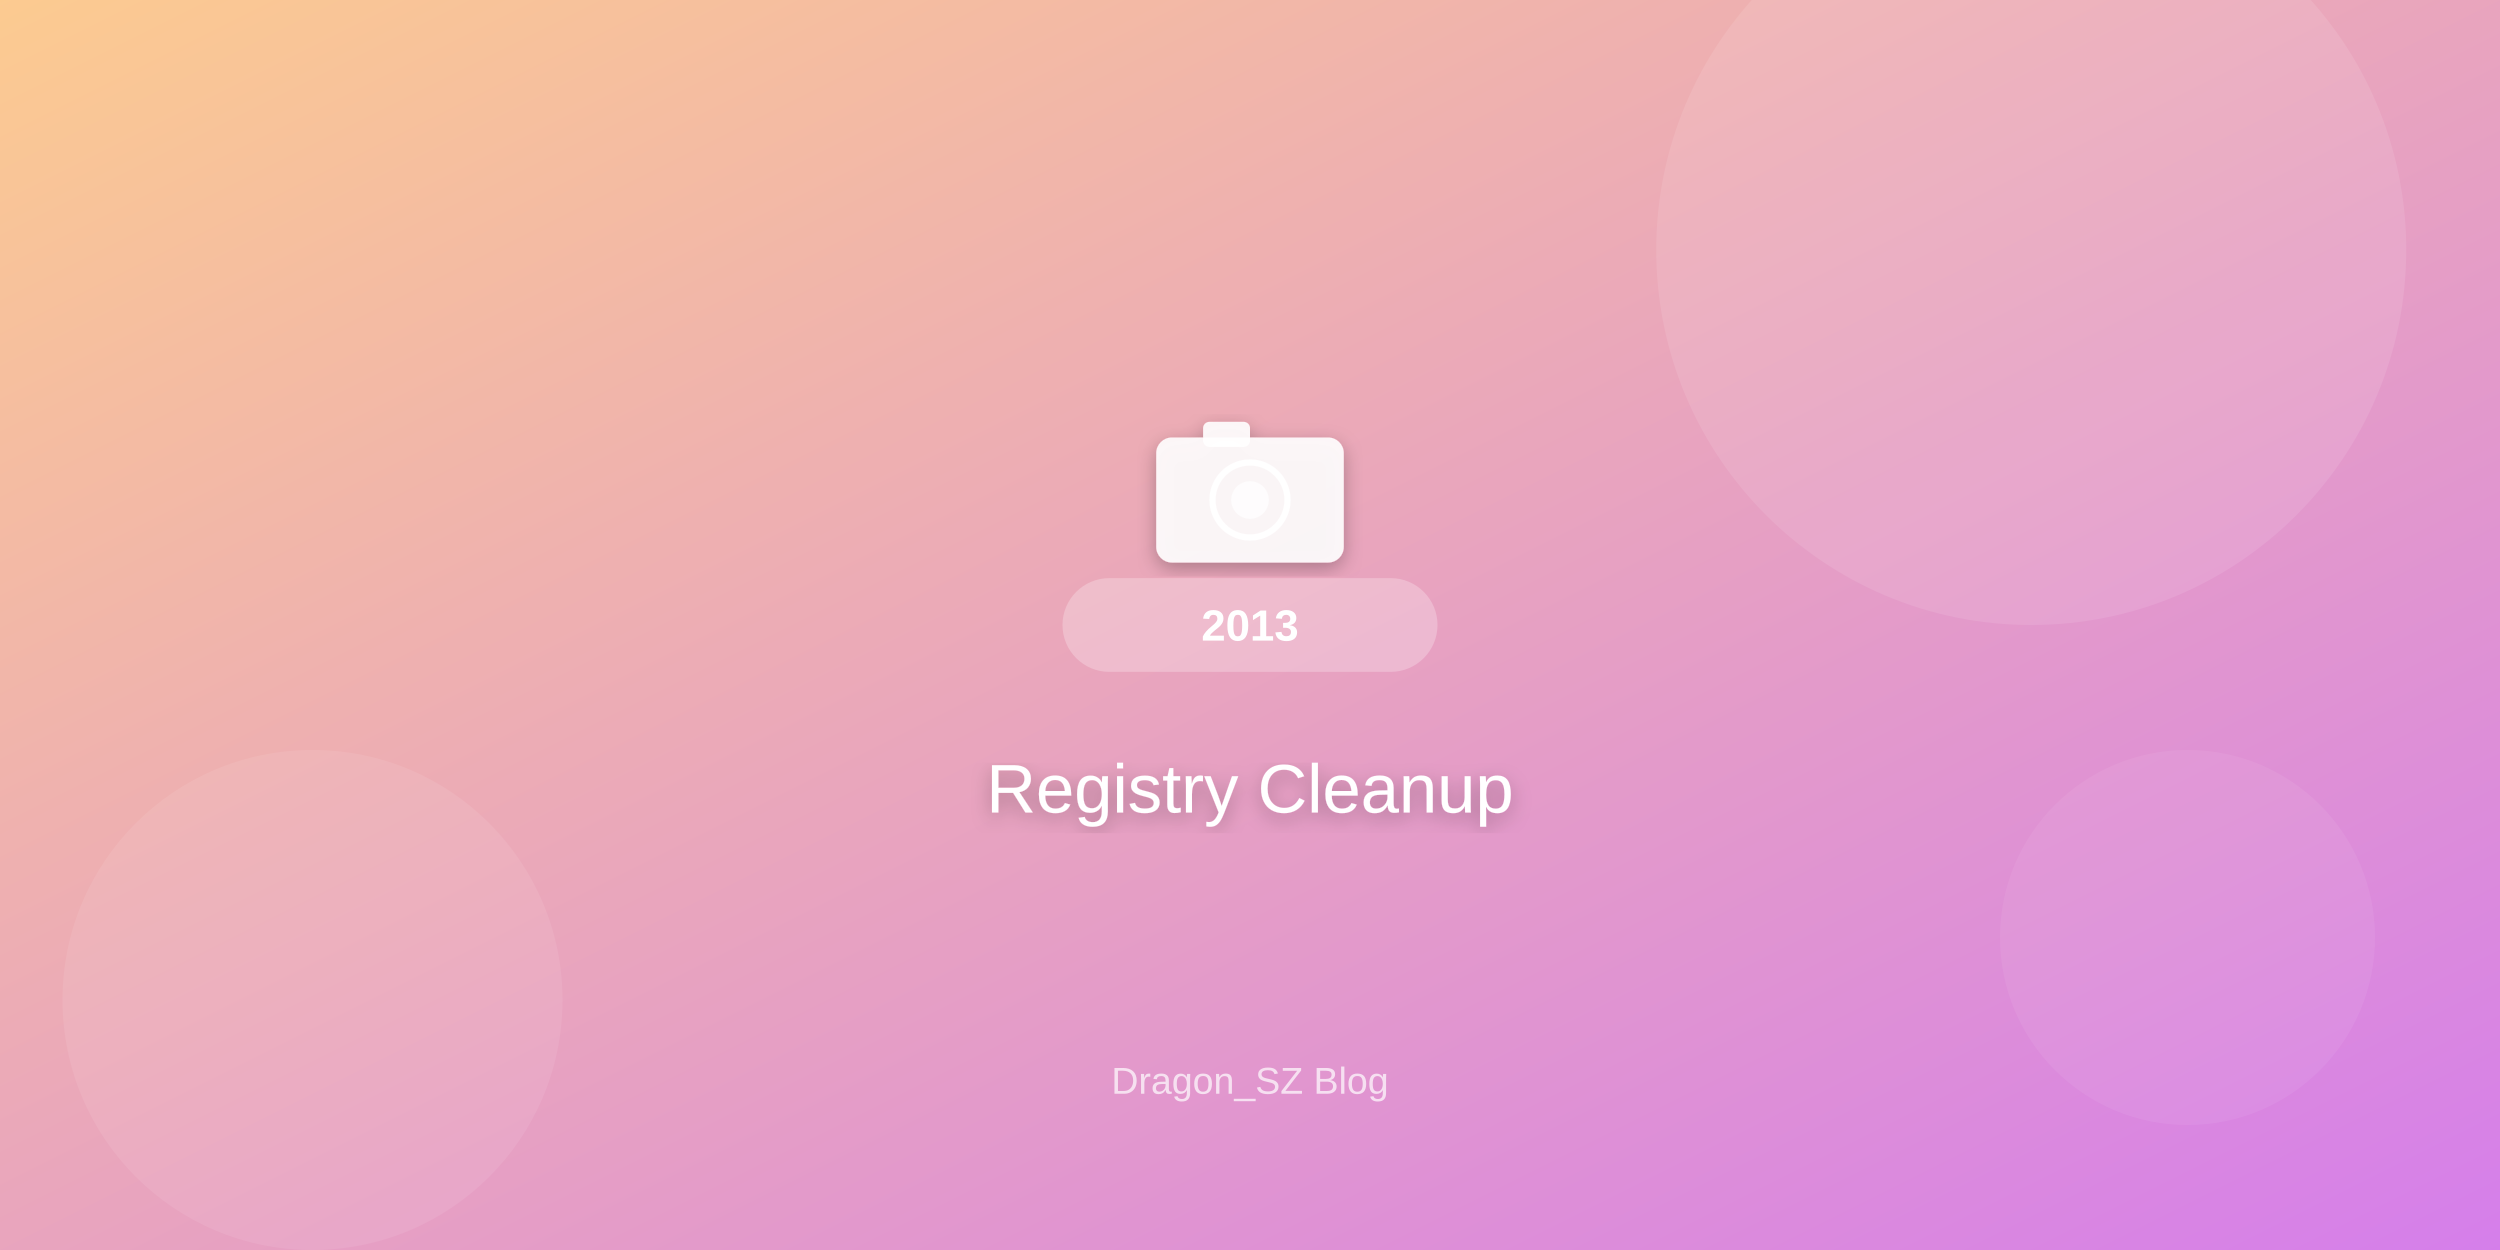
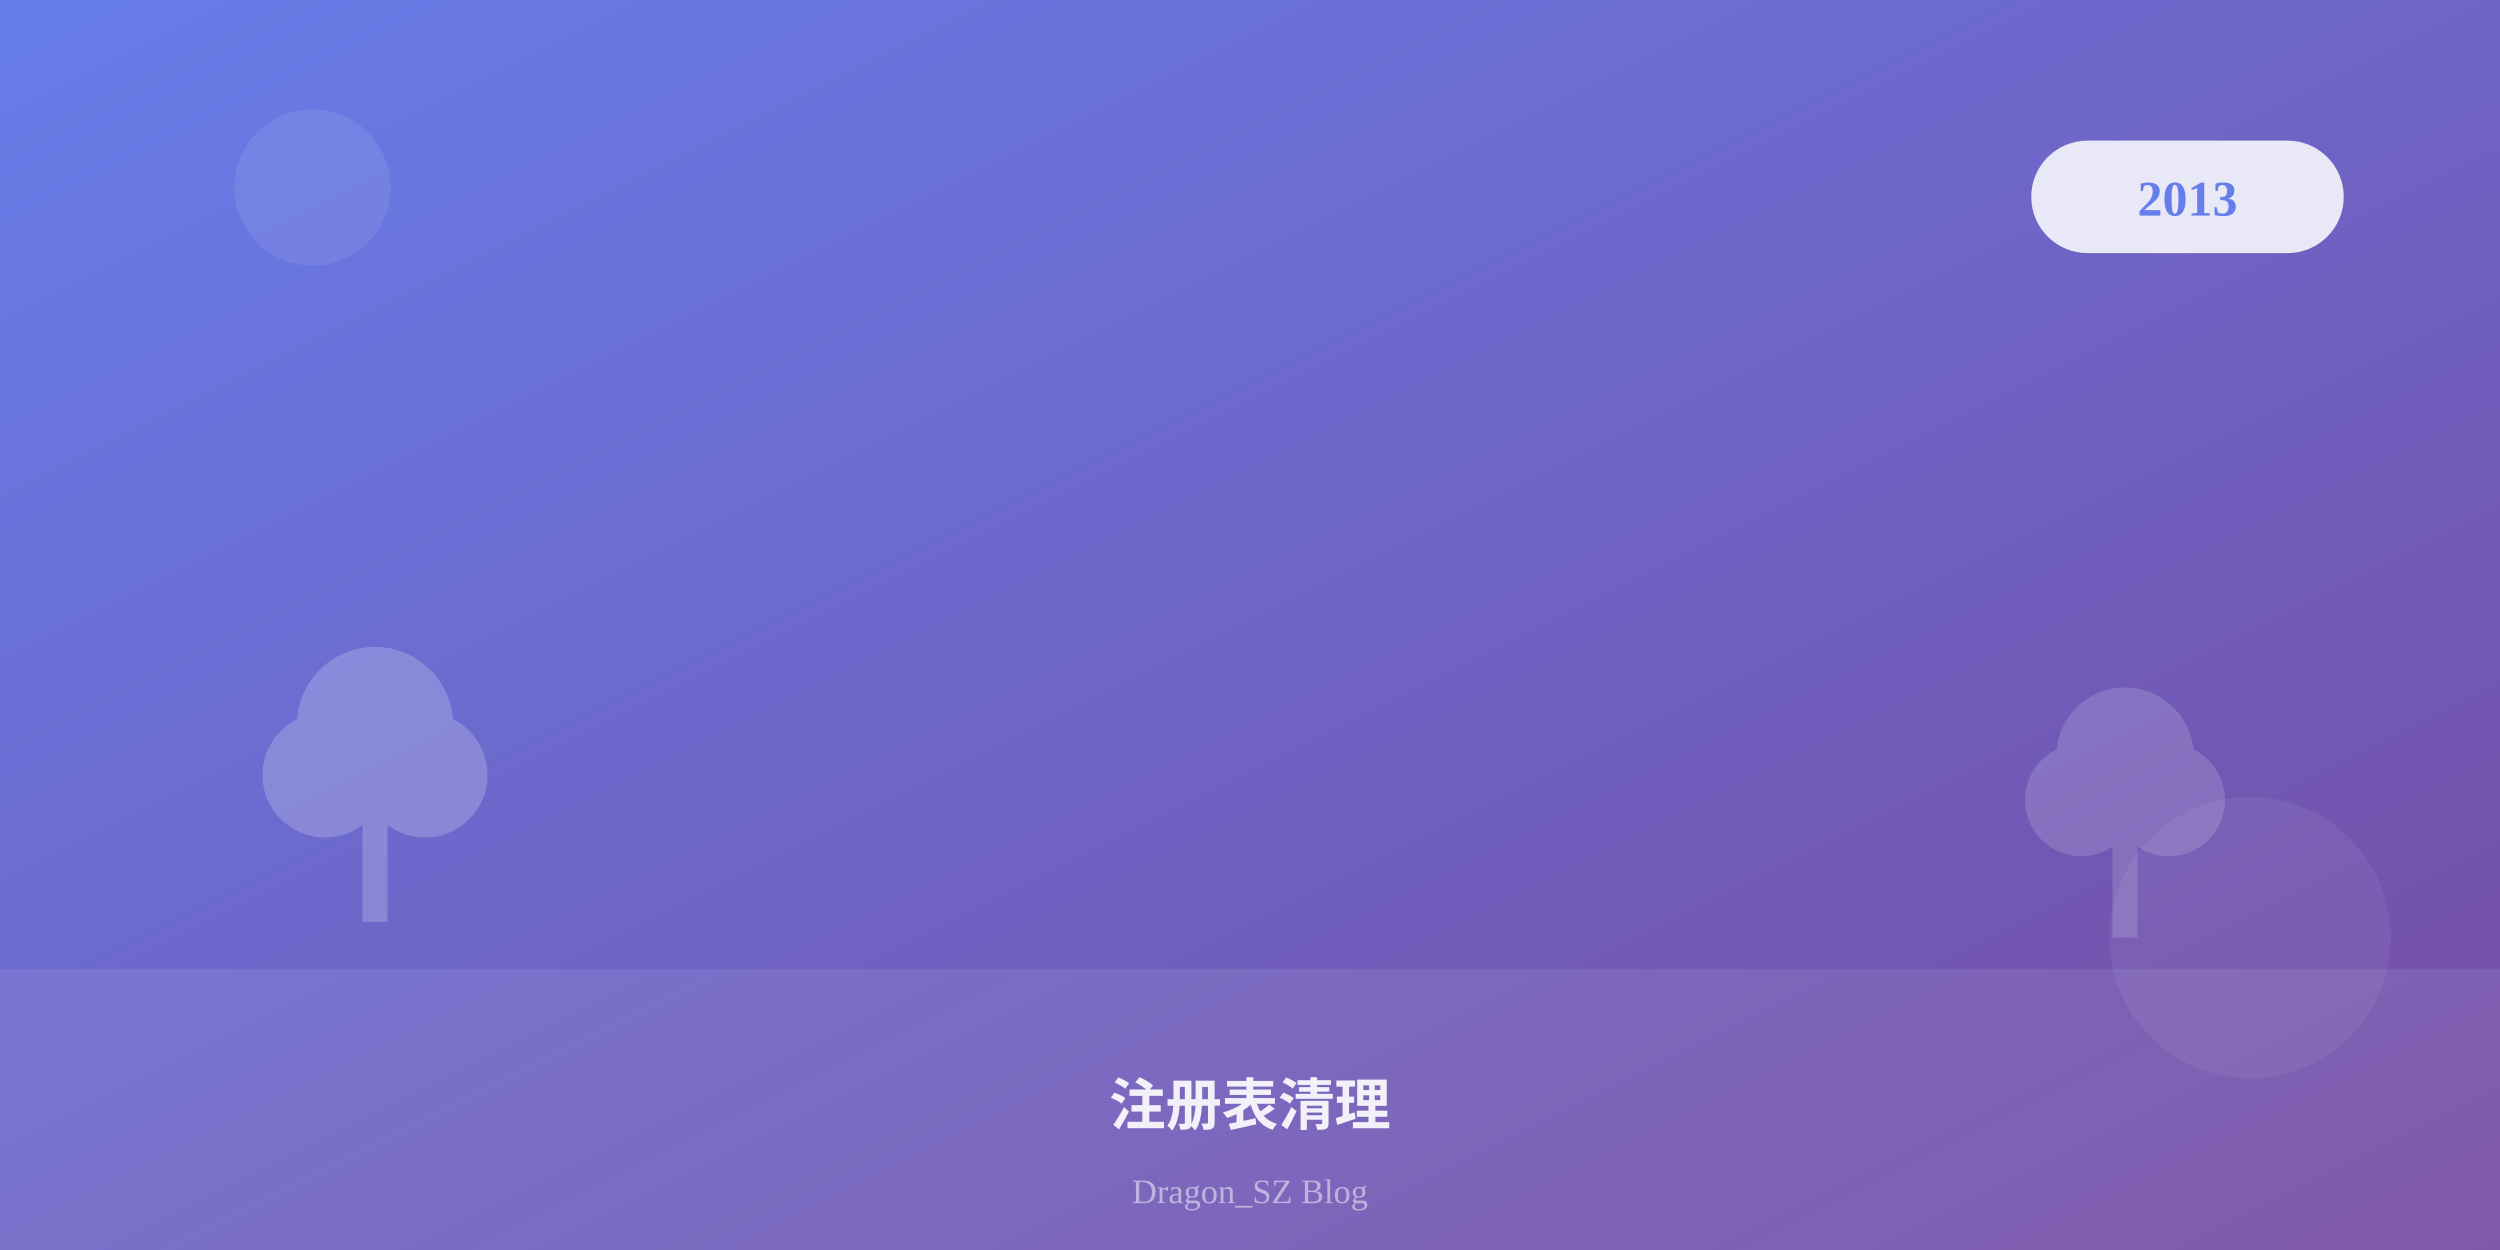
- <svg xmlns="http://www.w3.org/2000/svg" width="800" height="400" viewBox="0 0 800 400">
+ <svg xmlns="http://www.w3.org/2000/svg" viewBox="0 0 800 400" width="100%" height="100%">
  <defs>
-     <linearGradient id="grad" x1="0%" y1="0%" x2="100%" y2="100%">
-       <stop offset="0%" style="stop-color:#fccb90;stop-opacity:1" />
-       <stop offset="100%" style="stop-color:#d57eeb;stop-opacity:1" />
+     <linearGradient id="bg" x1="0%" y1="0%" x2="100%" y2="100%">
+       <stop offset="0%" style="stop-color:#667eea;stop-opacity:1" />
+       <stop offset="100%" style="stop-color:#764ba2;stop-opacity:1" />
    </linearGradient>
-     <filter id="shadow">
-       <feDropShadow dx="0" dy="2" stdDeviation="3" flood-opacity="0.3" />
-     </filter>
  </defs>
-   <rect width="800" height="400" fill="url(#grad)" rx="0" />
-   <circle cx="650" cy="80" r="120" fill="white" opacity="0.1" />
-   <circle cx="100" cy="320" r="80" fill="white" opacity="0.08" />
-   <circle cx="700" cy="300" r="60" fill="white" opacity="0.06" />
-   <g transform="translate(360, 120)" filter="url(#shadow)">
-     <rect x="10" y="20" width="60" height="40" rx="5" fill="white" opacity="0.9" />
-     <circle cx="40" cy="40" r="12" fill="none" stroke="white" stroke-width="2" opacity="0.9" />
-     <circle cx="40" cy="40" r="6" fill="white" opacity="0.7" />
-     <rect x="25" y="15" width="15" height="8" rx="2" fill="white" opacity="0.9" />
+   <rect width="800" height="400" fill="url(#bg)" />
+   <g transform="translate(120, 240)" opacity="0.2">
+     <rect x="-4" y="0" width="8" height="55" fill="white" />
+     <circle cx="0" cy="-8" r="25" fill="white" />
+     <circle cx="-16" cy="8" r="20" fill="white" />
+     <circle cx="16" cy="8" r="20" fill="white" />
  </g>
-   <rect x="340" y="185" width="120" height="30" rx="15" fill="white" opacity="0.25" />
-   <text x="400" y="205" font-family="Arial, sans-serif" font-size="14" fill="white" text-anchor="middle" font-weight="bold">2013</text>
-   <text x="400" y="260" font-family="Arial, sans-serif" font-size="22" fill="white" text-anchor="middle" filter="url(#shadow)">Registry Cleanup</text>
-   <text x="400" y="350" font-family="Arial, sans-serif" font-size="12" fill="white" text-anchor="middle" opacity="0.7">Dragon_SZ Blog</text>
+   <g transform="translate(680, 250)" opacity="0.15">
+     <rect x="-4" y="0" width="8" height="50" fill="white" />
+     <circle cx="0" cy="-8" r="22" fill="white" />
+     <circle cx="-14" cy="6" r="18" fill="white" />
+     <circle cx="14" cy="6" r="18" fill="white" />
+   </g>
+   <circle cx="100" cy="60" r="25" fill="white" opacity="0.08" />
+   <circle cx="720" cy="300" r="45" fill="white" opacity="0.06" />
+   <rect x="0" y="310" width="800" height="90" fill="white" opacity="0.08" />
+   <g transform="translate(650, 45)">
+     <rect width="100" height="36" rx="18" fill="white" opacity="0.85" />
+     <text x="50" y="24" text-anchor="middle" font-size="16" font-weight="bold" fill="#667eea">2013</text>
+   </g>
+   <text x="400" y="360" text-anchor="middle" font-size="18" font-weight="bold" fill="white" opacity="0.9">注册表清理</text>
+   <text x="400" y="385" text-anchor="middle" font-size="11" fill="white" opacity="0.5">Dragon_SZ Blog</text>
</svg>
